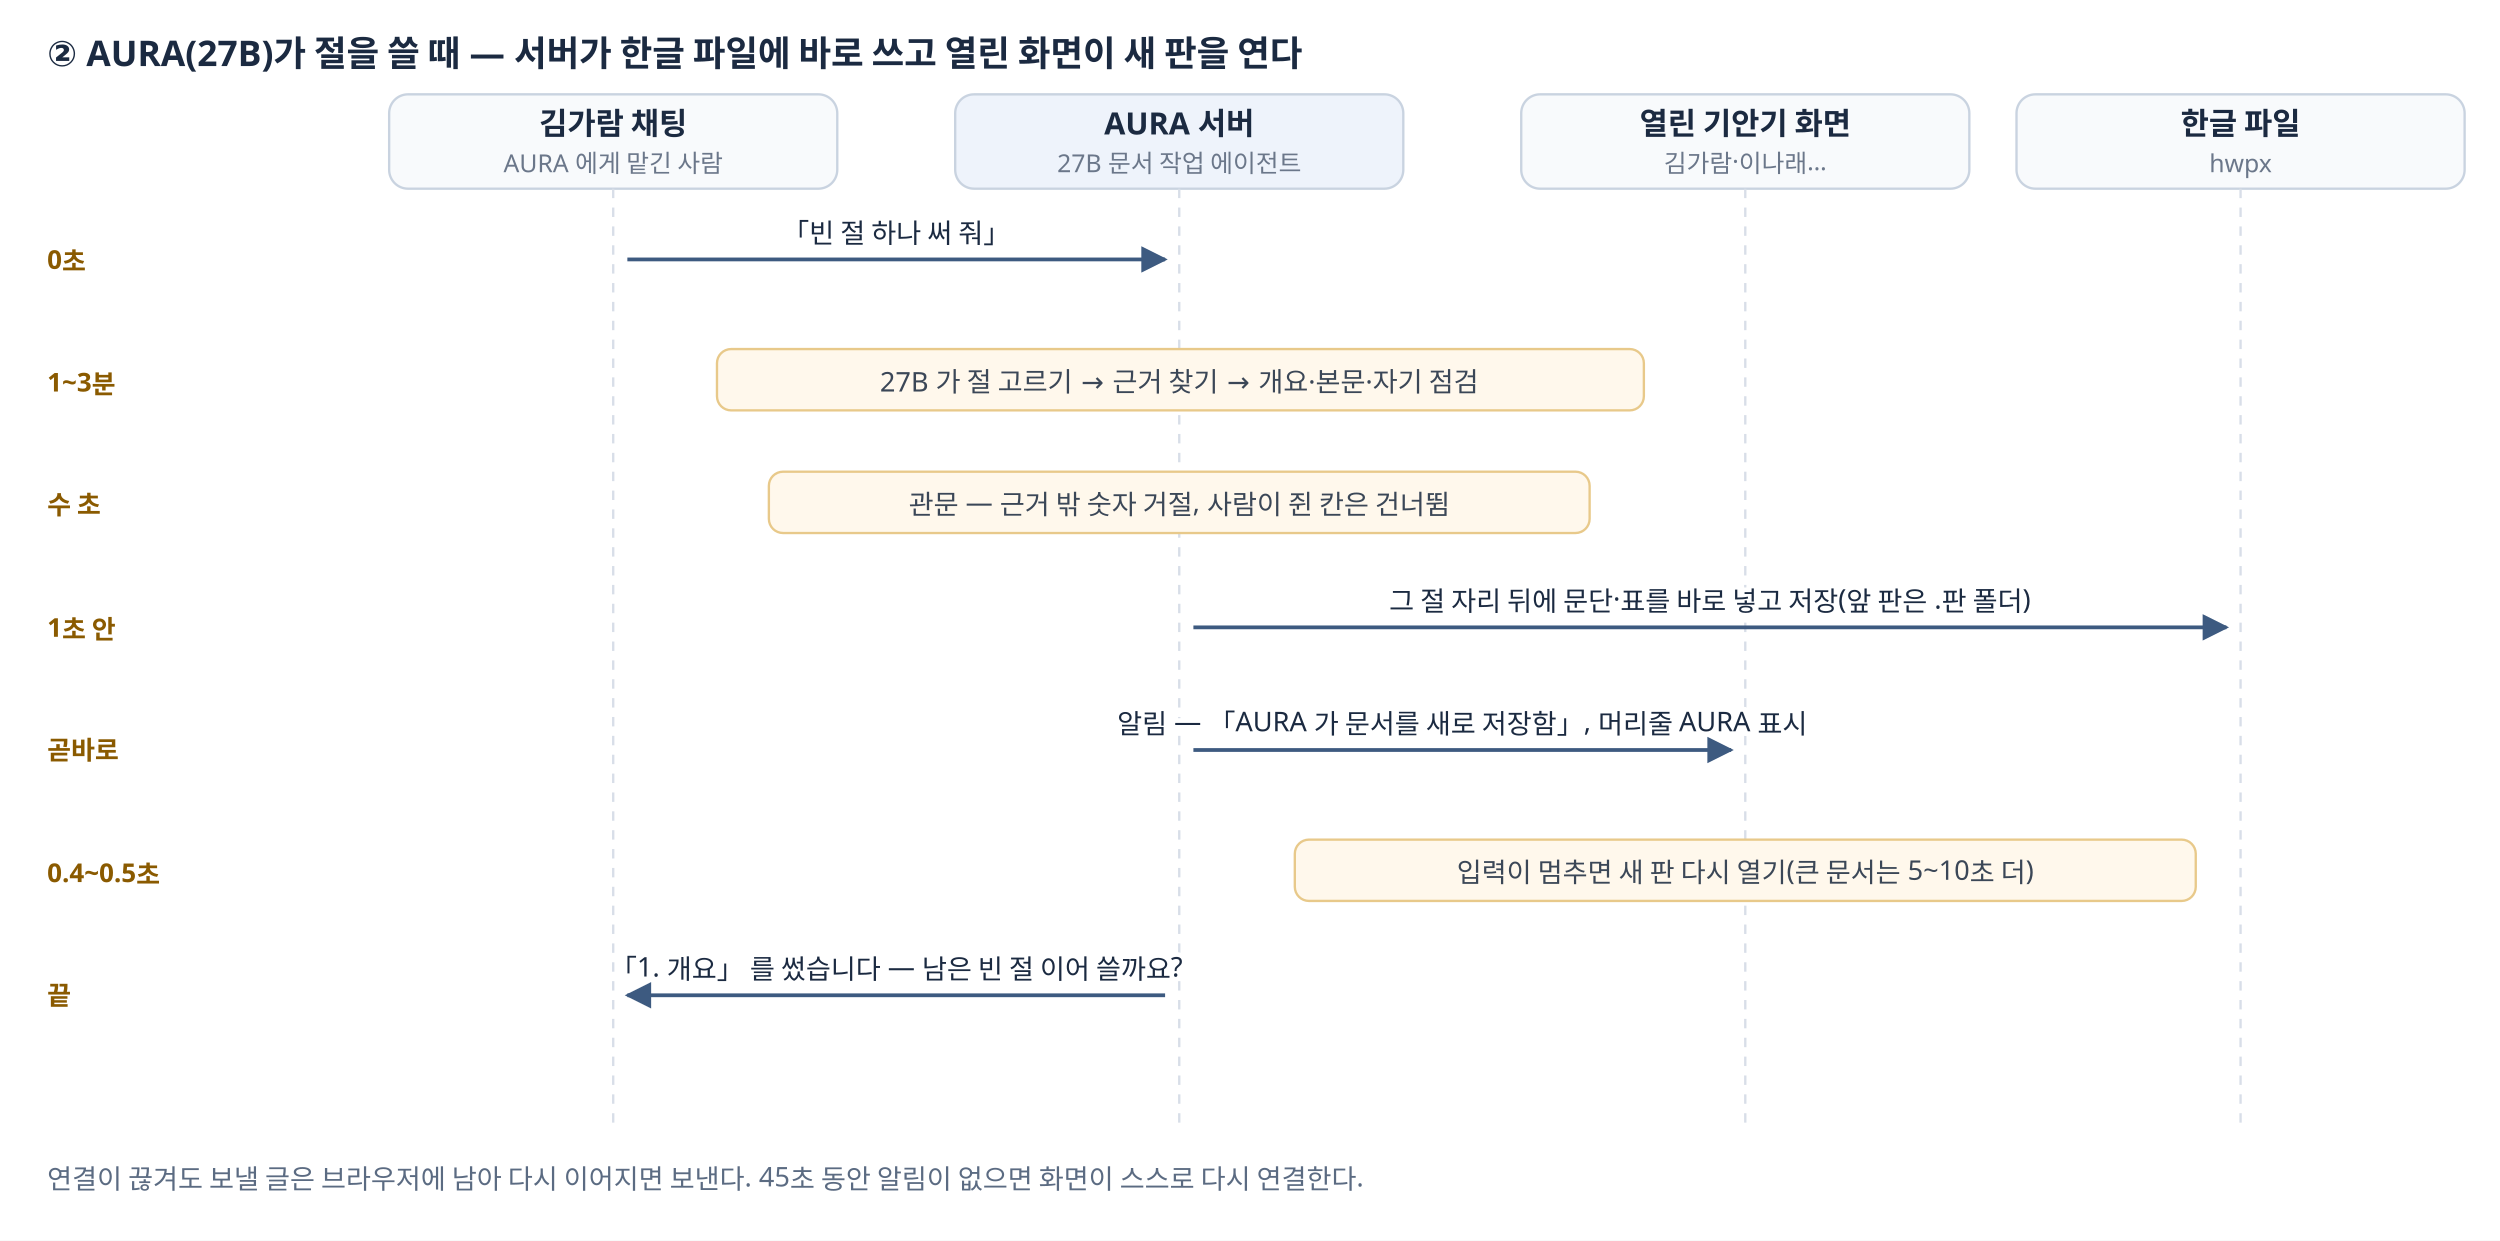
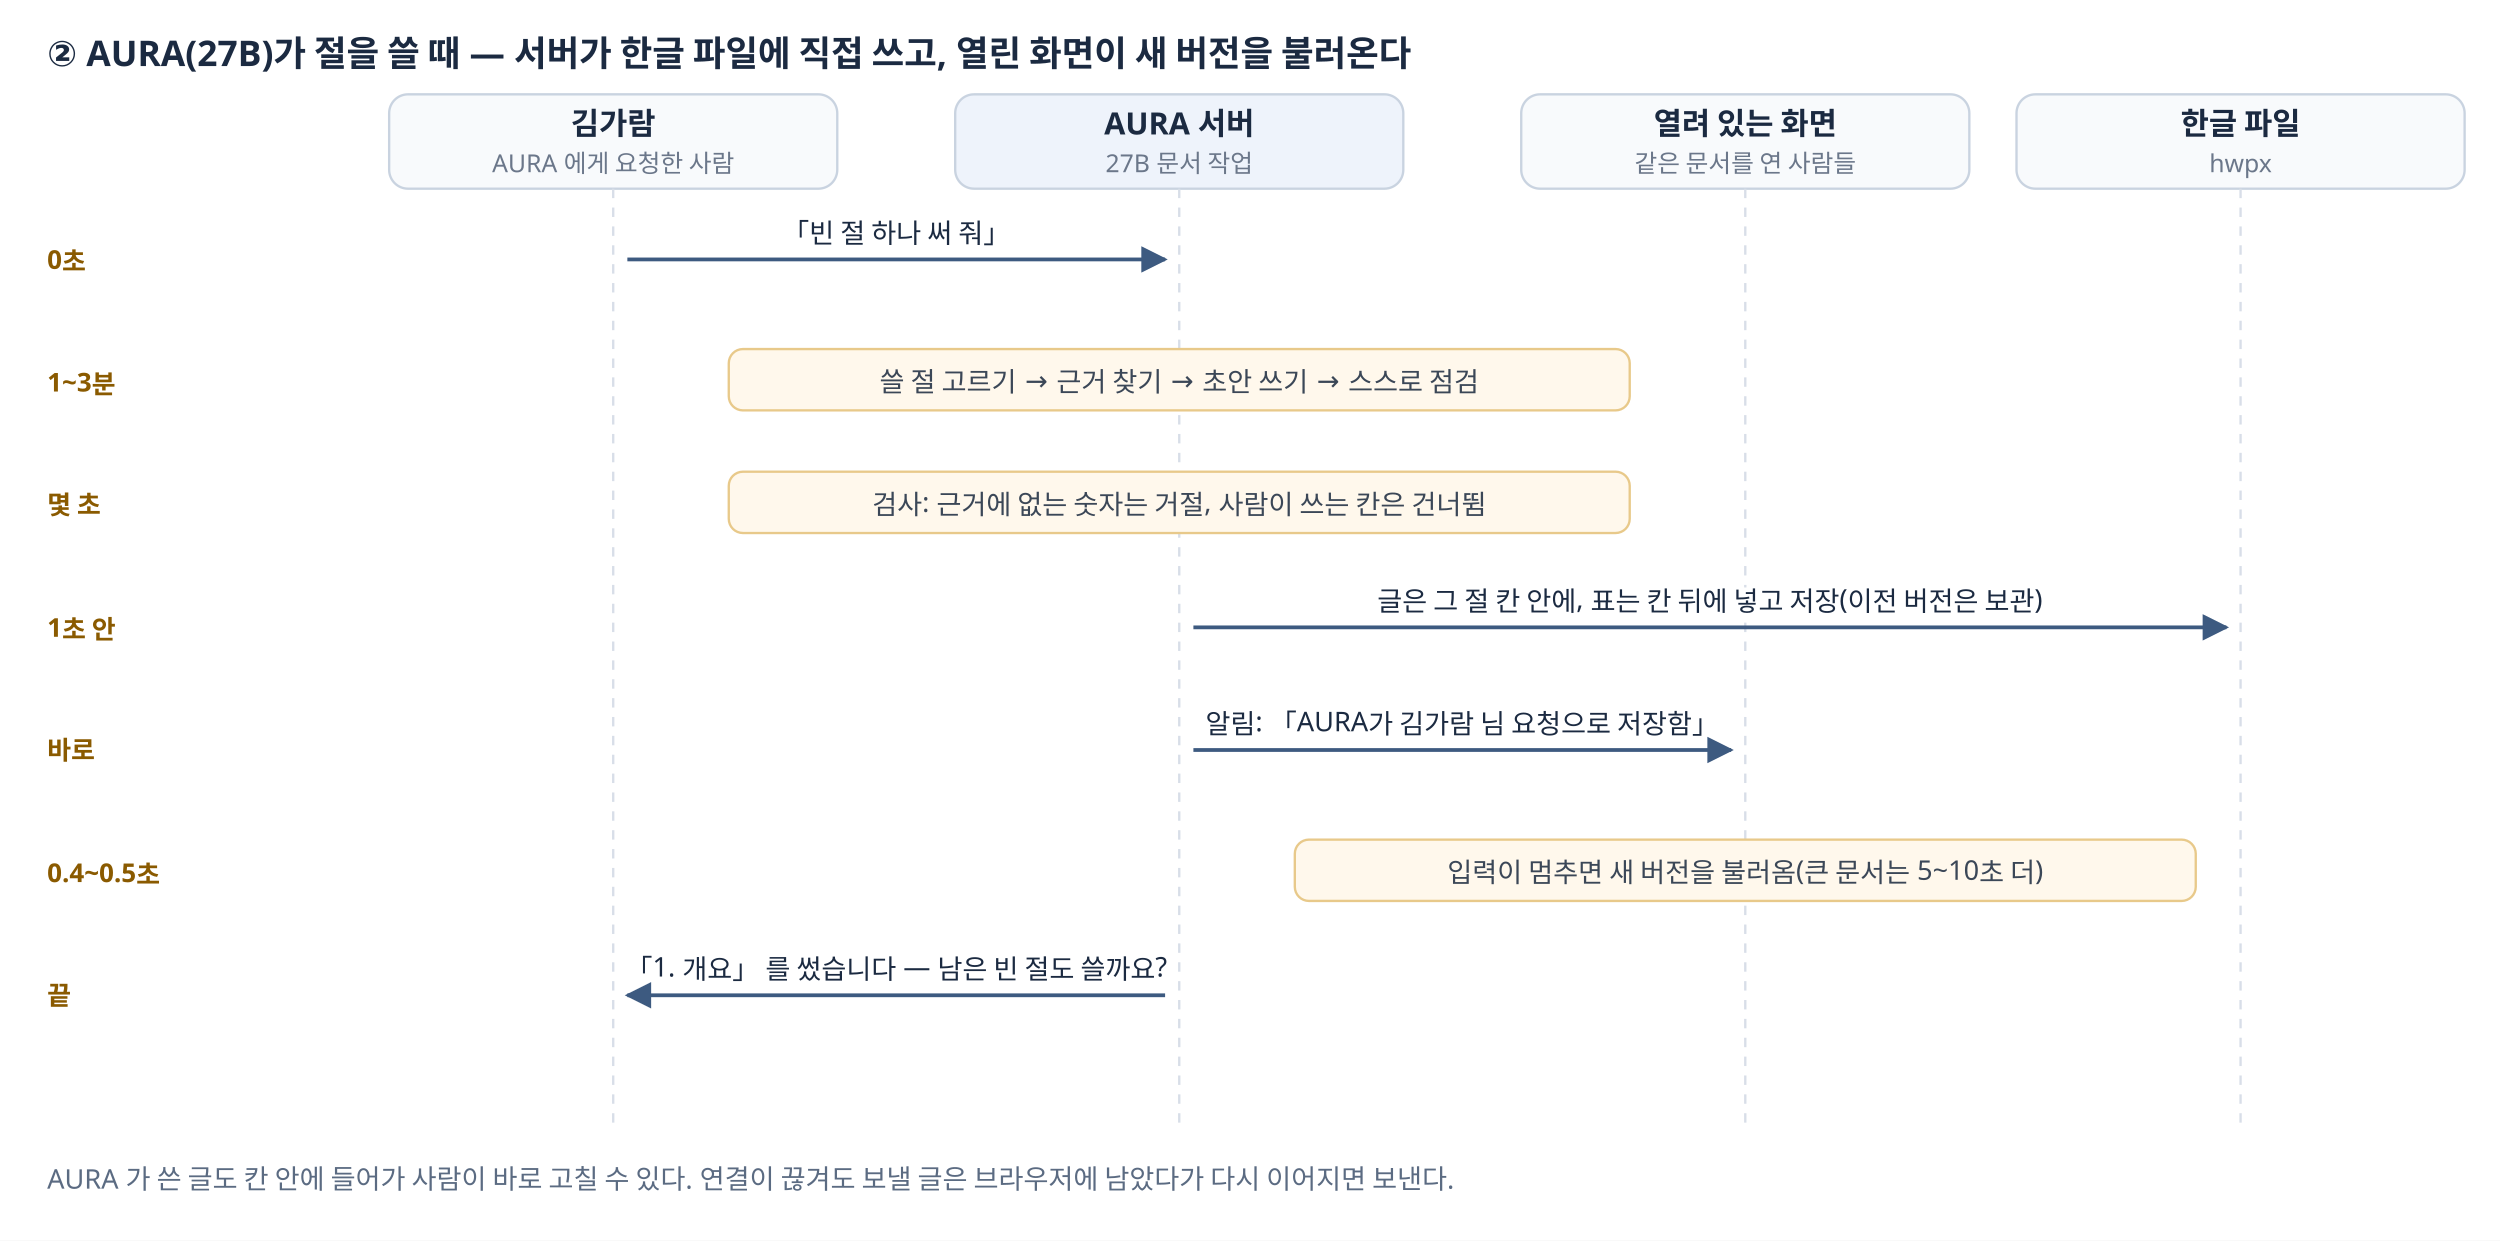
- <svg xmlns="http://www.w3.org/2000/svg" width="1060" height="526" viewBox="0 0 1060 526" role="img" aria-label="② AURA(27B)가 절을 쓸 때 — 서버가 한글 파일에 바로 쓰고 열린 화면이 새 판을 연다" font-family="Pretendard, 'Apple SD Gothic Neo', 'Malgun Gothic', sans-serif">
+ <svg xmlns="http://www.w3.org/2000/svg" width="1060" height="526" viewBox="0 0 1060 526" role="img" aria-label="② AURA(27B)가 절을 쓸 때 — 서버가 한글 파일에 직접 쓰고, 열린 화면이 새 버전을 불러온다" font-family="Pretendard, 'Apple SD Gothic Neo', 'Malgun Gothic', sans-serif">
  <defs>
    <marker id="ca" viewBox="0 0 10 10" refX="9" refY="5" markerWidth="7" markerHeight="7" orient="auto">
      <path d="M0,0 L10,5 L0,10 z" fill="#3d5a80" />
    </marker>
  </defs>
  <rect width="1060" height="526" fill="#ffffff" />
-   <text x="20" y="28" font-size="15" font-weight="700" fill="#1b2a41">② AURA(27B)가 절을 쓸 때 — 서버가 한글 파일에 바로 쓰고 열린 화면이 새 판을 연다</text>
+   <text x="20" y="28" font-size="15" font-weight="700" fill="#1b2a41">② AURA(27B)가 절을 쓸 때 — 서버가 한글 파일에 직접 쓰고, 열린 화면이 새 버전을 불러온다</text>
  <rect x="165" y="40" width="190" height="40" rx="8" fill="#f8fafc" stroke="#c9d3e0" />
-   <text x="260" y="57" font-size="13" font-weight="700" fill="#1b2a41" text-anchor="middle">김가람 채팅</text>
-   <text x="260" y="73" font-size="10.5" fill="#6b778a" text-anchor="middle">AURA 에게 맡긴 사람</text>
+   <text x="260" y="57" font-size="13" font-weight="700" fill="#1b2a41" text-anchor="middle">김가람</text>
+   <text x="260" y="73" font-size="10.5" fill="#6b778a" text-anchor="middle">AURA 에게 요청한 사람</text>
  <line x1="260" y1="80" x2="260" y2="476" stroke="#d8dee8" stroke-dasharray="4 4" />
  <rect x="405" y="40" width="190" height="40" rx="8" fill="#eef3fb" stroke="#c9d3e0" />
  <text x="500" y="57" font-size="13" font-weight="700" fill="#1b2a41" text-anchor="middle">AURA 서버</text>
-   <text x="500" y="73" font-size="10.5" fill="#6b778a" text-anchor="middle">27B 문서 작업 에이전트</text>
+   <text x="500" y="73" font-size="10.5" fill="#6b778a" text-anchor="middle">27B 문서 작업</text>
  <line x1="500" y1="80" x2="500" y2="476" stroke="#d8dee8" stroke-dasharray="4 4" />
  <rect x="855" y="40" width="190" height="40" rx="8" fill="#f8fafc" stroke="#c9d3e0" />
  <text x="950" y="57" font-size="13" font-weight="700" fill="#1b2a41" text-anchor="middle">한글 파일</text>
  <text x="950" y="73" font-size="10.5" fill="#6b778a" text-anchor="middle">hwpx</text>
  <line x1="950" y1="80" x2="950" y2="476" stroke="#d8dee8" stroke-dasharray="4 4" />
  <rect x="645" y="40" width="190" height="40" rx="8" fill="#f8fafc" stroke="#c9d3e0" />
-   <text x="740" y="57" font-size="13" font-weight="700" fill="#1b2a41" text-anchor="middle">열린 기안기 화면</text>
-   <text x="740" y="73" font-size="10.5" fill="#6b778a" text-anchor="middle">김가람·이나래…</text>
+   <text x="740" y="57" font-size="13" font-weight="700" fill="#1b2a41" text-anchor="middle">열려 있는 화면</text>
+   <text x="740" y="73" font-size="10.5" fill="#6b778a" text-anchor="middle">같은 문서를 연 사람들</text>
  <line x1="740" y1="80" x2="740" y2="476" stroke="#d8dee8" stroke-dasharray="4 4" />
  <text x="20" y="114" font-size="11" fill="#8a5a00" font-weight="600">0초</text>
  <line x1="266" y1="110" x2="494" y2="110" stroke="#3d5a80" stroke-width="1.6" marker-end="url(#ca)" />
  <text x="380" y="103" font-size="11.5" fill="#1b2a41" text-anchor="middle" paint-order="stroke" stroke="#ffffff" stroke-width="4">「빈 절 하나 써 줘」</text>
  <text x="20" y="166" font-size="11" fill="#8a5a00" font-weight="600">1~3분</text>
-   <rect x="304" y="148" width="393" height="26" rx="6" fill="#fff8ec" stroke="#e8c98a" />
-   <text x="500.0" y="166" font-size="11.5" fill="#3b4757" text-anchor="middle">27B 가 절 고르기 → 근거 찾기 → 개요·본문·자기 점검</text>
-   <text x="20" y="218" font-size="11" fill="#8a5a00" font-weight="600">수 초</text>
-   <rect x="326" y="200" width="348" height="26" rx="6" fill="#fff8ec" stroke="#e8c98a" />
-   <text x="500.0" y="218" font-size="11.5" fill="#3b4757" text-anchor="middle">관문 — 근거 밖 숫자 거절, 사람이 쥔 칸은 건너뜀</text>
+   <rect x="309" y="148" width="382" height="26" rx="6" fill="#fff8ec" stroke="#e8c98a" />
+   <text x="500.0" y="166" font-size="11.5" fill="#3b4757" text-anchor="middle">쓸 절 고르기 → 근거 찾기 → 초안 쓰기 → 스스로 점검</text>
+   <text x="20" y="218" font-size="11" fill="#8a5a00" font-weight="600">몇 초</text>
+   <rect x="309" y="200" width="382" height="26" rx="6" fill="#fff8ec" stroke="#e8c98a" />
+   <text x="500.0" y="218" font-size="11.5" fill="#3b4757" text-anchor="middle">검사: 근거에 없는 숫자는 거절, 사람이 쓰는 칸은 건너뜀</text>
  <text x="20" y="270" font-size="11" fill="#8a5a00" font-weight="600">1초 안</text>
  <line x1="506" y1="266" x2="944" y2="266" stroke="#3d5a80" stroke-width="1.6" marker-end="url(#ca)" />
-   <text x="725" y="259" font-size="11.5" fill="#1b2a41" text-anchor="middle" paint-order="stroke" stroke="#ffffff" stroke-width="4">그 절 자리 뒤에 문단·표를 바로 넣고 저장(앞 판은 .판 폴더)</text>
-   <text x="20" y="322" font-size="11" fill="#8a5a00" font-weight="600">곧바로</text>
+   <text x="725" y="259" font-size="11.5" fill="#1b2a41" text-anchor="middle" paint-order="stroke" stroke="#ffffff" stroke-width="4">글은 그 절 칸 안에, 표는 칸 뒤에 넣고 저장(이전 버전은 보관)</text>
+   <text x="20" y="322" font-size="11" fill="#8a5a00" font-weight="600">바로</text>
  <line x1="506" y1="318" x2="734" y2="318" stroke="#3d5a80" stroke-width="1.6" marker-end="url(#ca)" />
-   <text x="620" y="311" font-size="11.5" fill="#1b2a41" text-anchor="middle" paint-order="stroke" stroke="#ffffff" stroke-width="4">알림 — 「AURA 가 문서를 새로 저장함」, 머리줄 AURA 표시</text>
+   <text x="620" y="311" font-size="11.5" fill="#1b2a41" text-anchor="middle" paint-order="stroke" stroke="#ffffff" stroke-width="4">알림: 「AURA가 김가람 님 요청으로 저장함」</text>
  <text x="20" y="374" font-size="11" fill="#8a5a00" font-weight="600">0.4~0.5초</text>
  <rect x="549" y="356" width="382" height="26" rx="6" fill="#fff8ec" stroke="#e8c98a" />
-   <text x="740.0" y="374" font-size="11.5" fill="#3b4757" text-anchor="middle">입력이 멈추면 새 판 다시 열기(큰 문서는 5~10초 더)</text>
+   <text x="740.0" y="374" font-size="11.5" fill="#3b4757" text-anchor="middle">입력이 멈추면 새 버전을 불러옴(큰 문서는 5~10초 더)</text>
  <text x="20" y="426" font-size="11" fill="#8a5a00" font-weight="600">끝</text>
  <line x1="494" y1="422" x2="266" y2="422" stroke="#3d5a80" stroke-width="1.6" marker-end="url(#ca)" />
-   <text x="380" y="415" font-size="11.5" fill="#1b2a41" text-anchor="middle" paint-order="stroke" stroke="#ffffff" stroke-width="4">「1. 개요」 를 썼습니다 — 남은 빈 절 이어 쓸까요?</text>
-   <text x="20" y="504" font-size="11.5" fill="#5b6b82">연결이 끊겨도 보낼 글은 브라우저에 남아 다시 이어지면 보낸다. 45초 동안 알림이 없으면 화면이 스스로 다시 연결한다.</text>
+   <text x="380" y="415" font-size="11.5" fill="#1b2a41" text-anchor="middle" paint-order="stroke" stroke="#ffffff" stroke-width="4">「1. 개요」 를 썼습니다 — 남은 빈 절도 쓸까요?</text>
+   <text x="20" y="504" font-size="11.5" fill="#5b6b82">AURA 가 쓴 글도 칸 안에 들어가 사람이 바로 고칠 수 있다. 연결이 끊겨도 보낼 글은 브라우저에 남았다가 다시 이어지면 보낸다.</text>
</svg>
